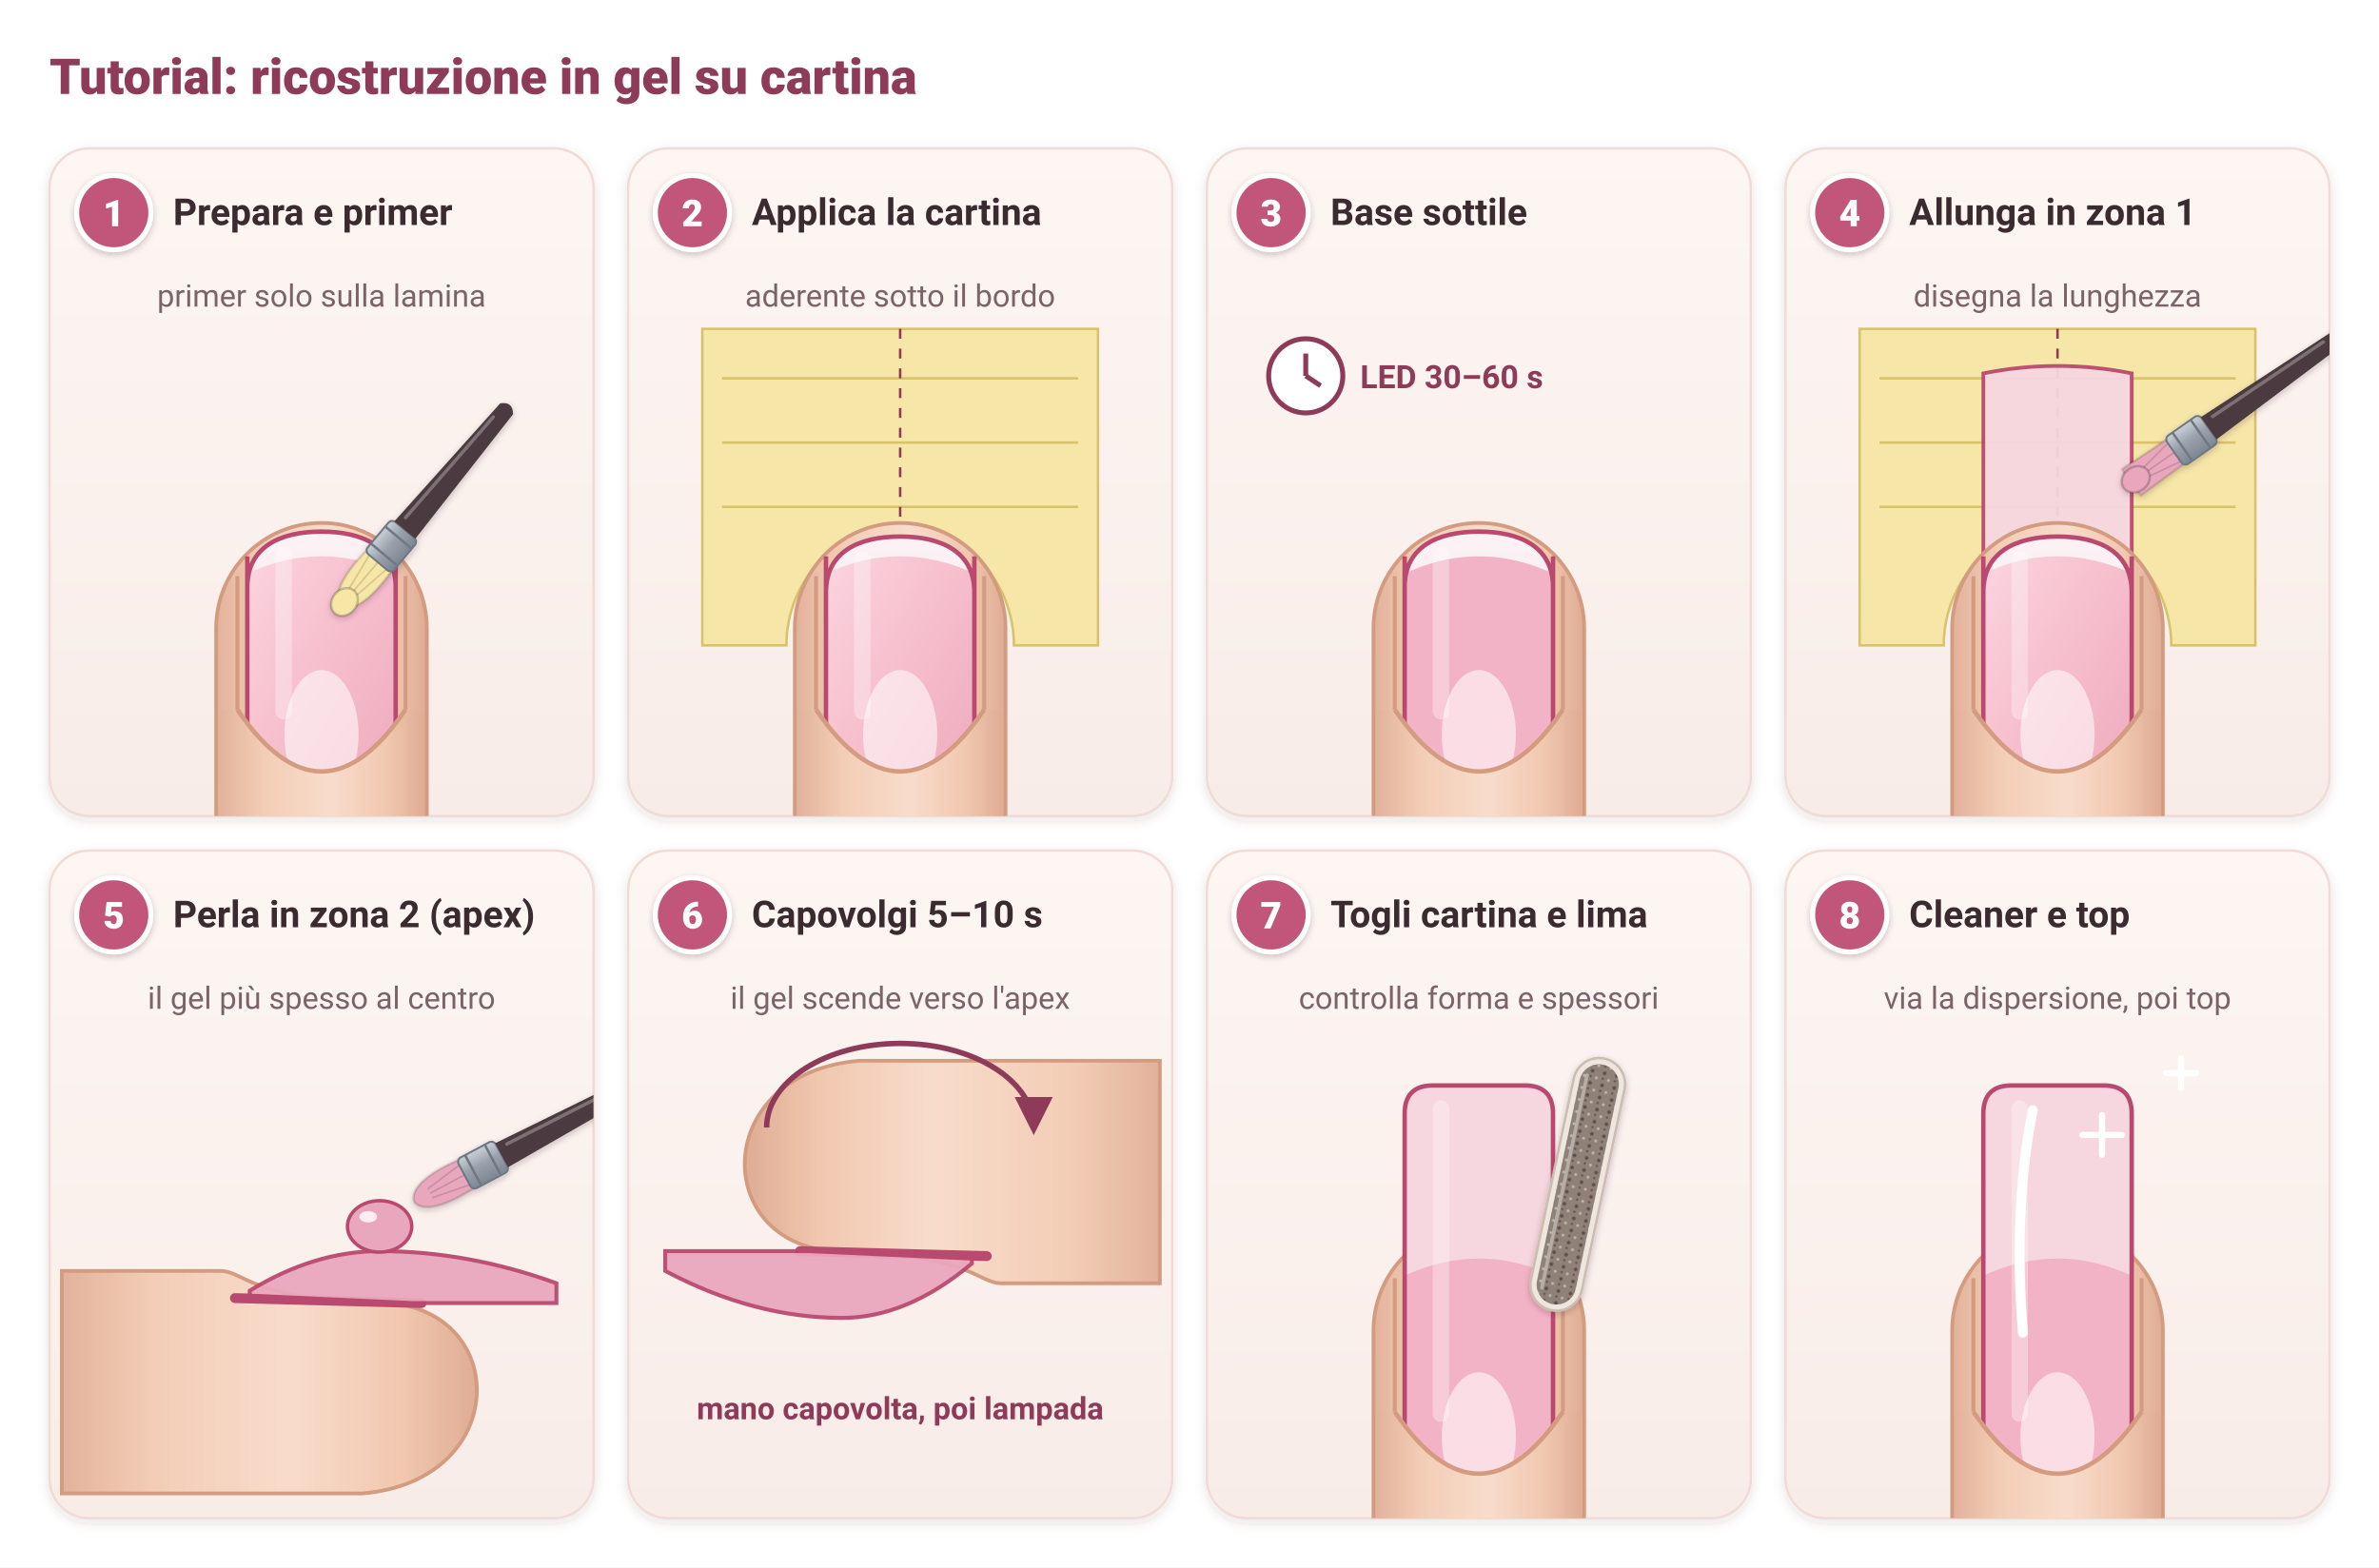
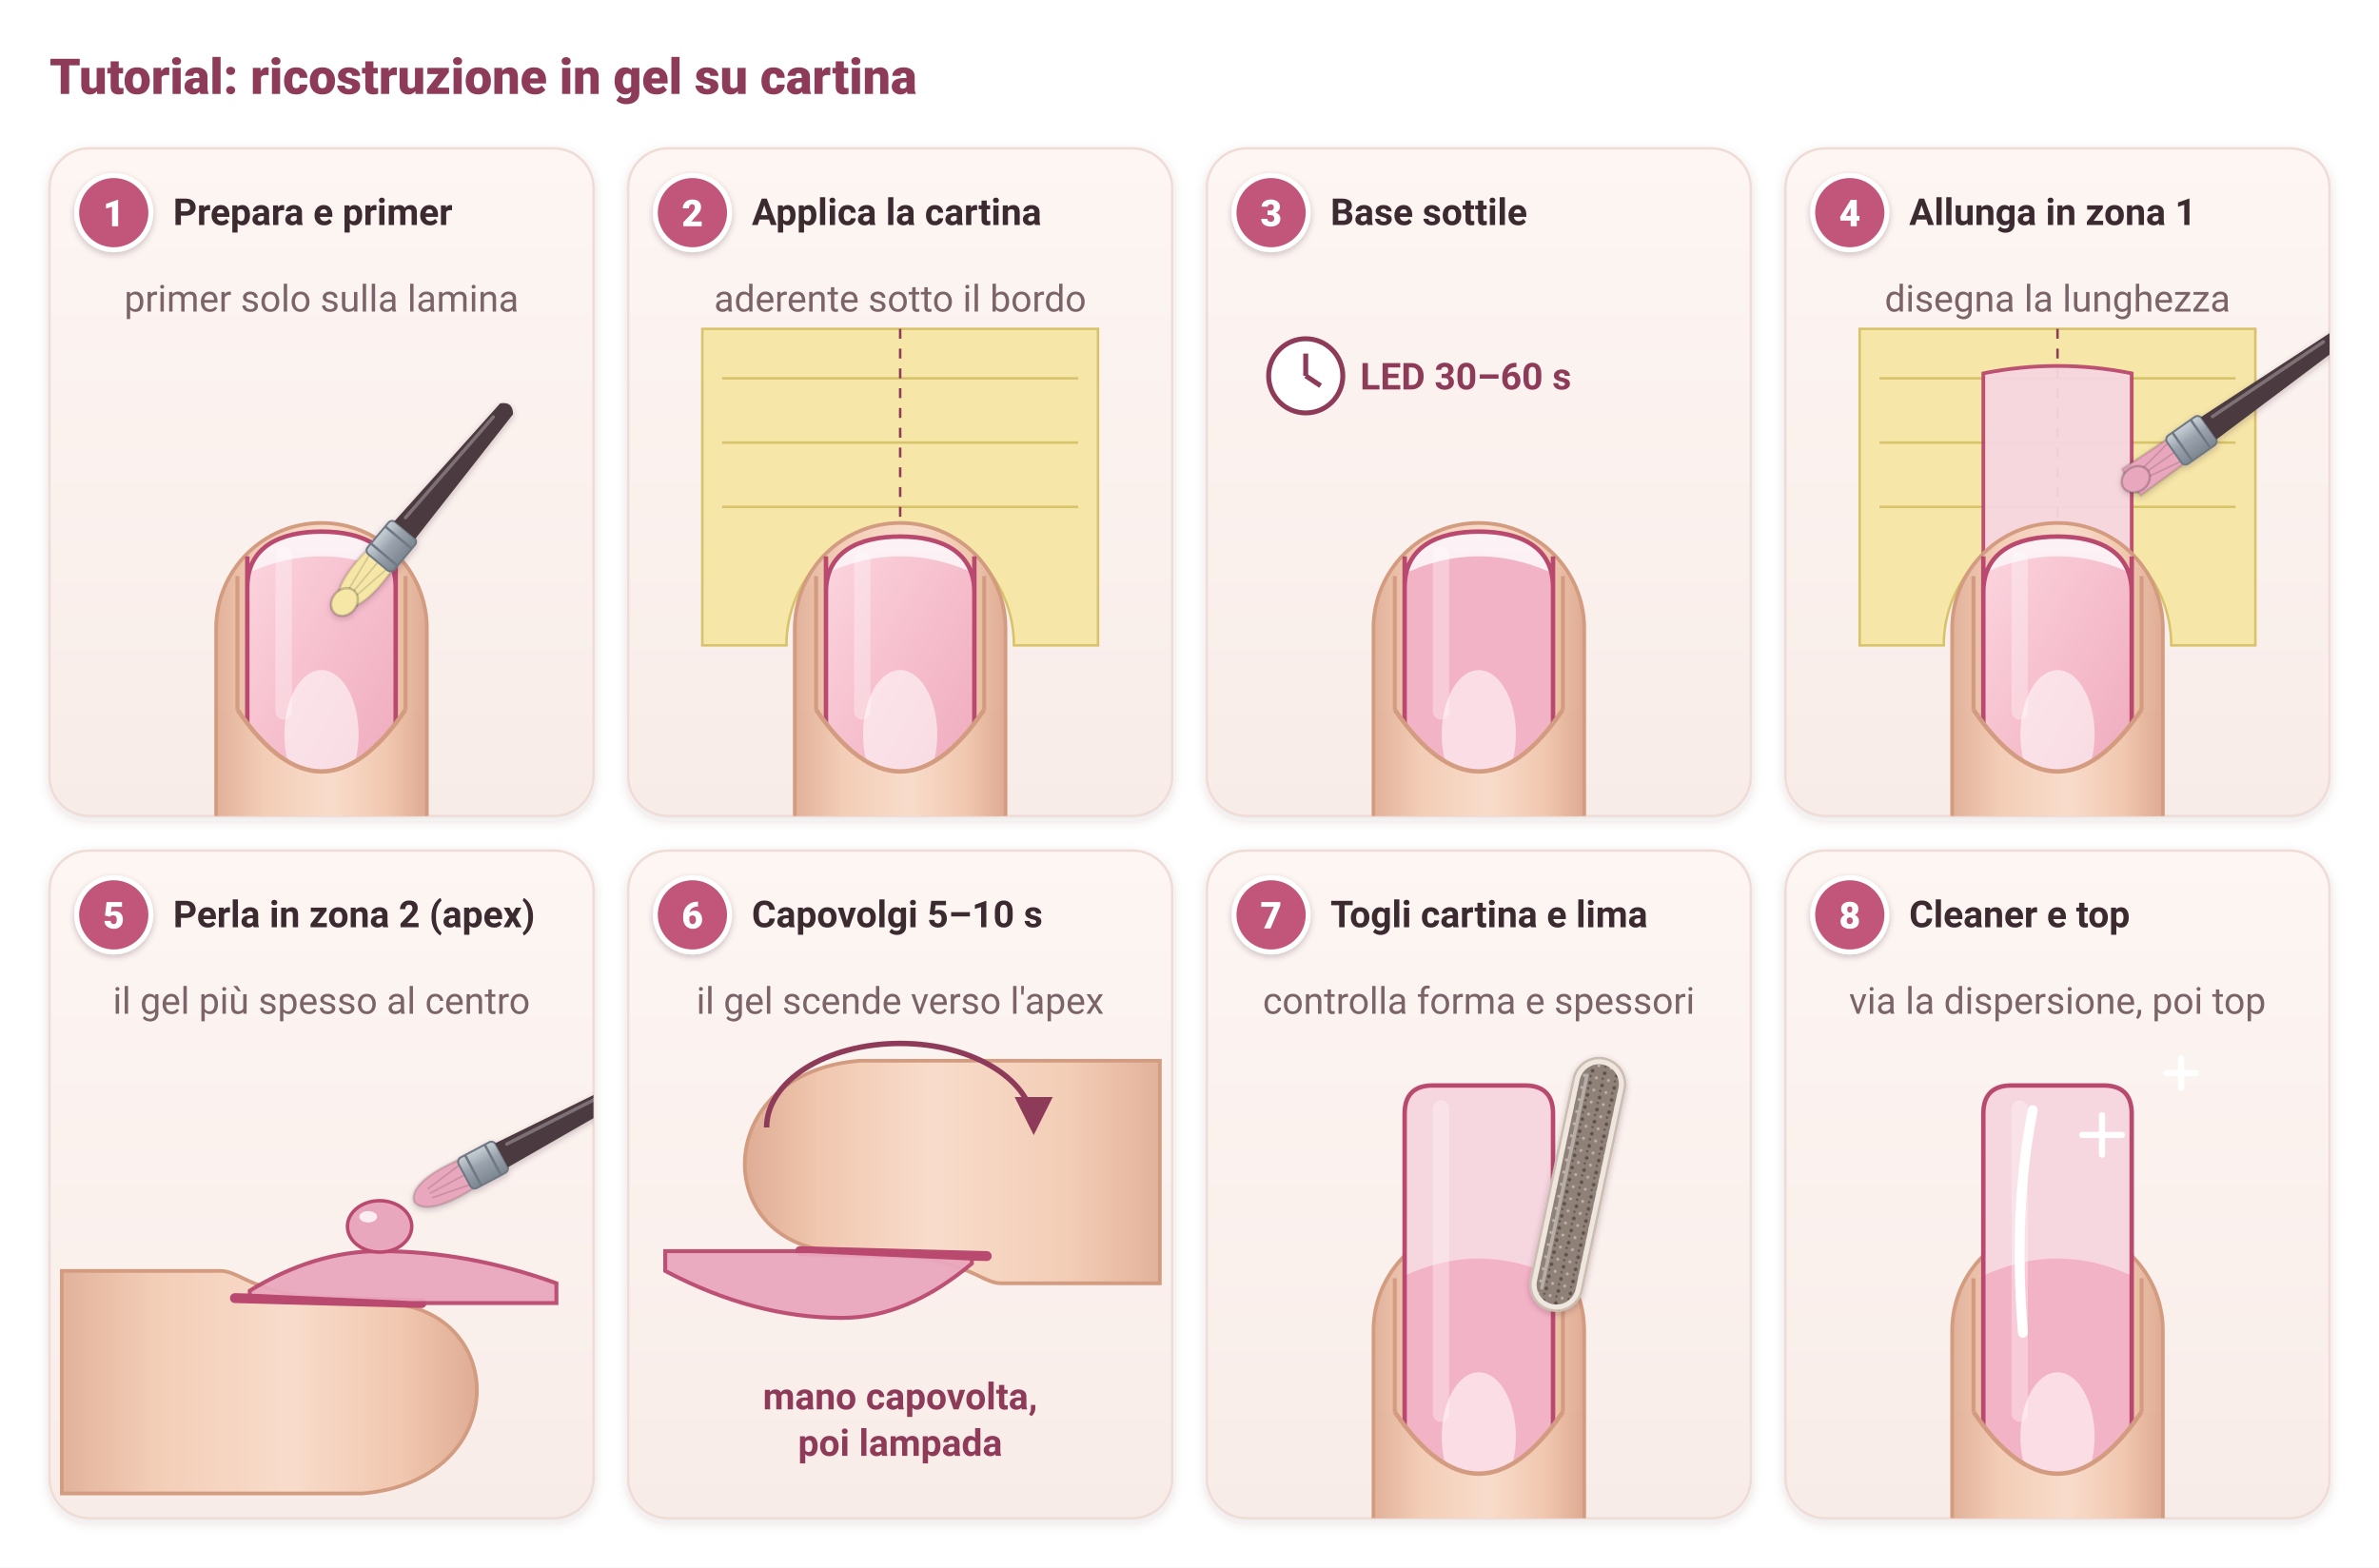
<svg xmlns="http://www.w3.org/2000/svg" viewBox="0 0 962 634" width="962" height="634" font-family="system-ui, -apple-system, 'Segoe UI', Roboto, Arial, sans-serif" role="img">
  <rect width="100%" height="100%" fill="#ffffff" />
  <defs>
    <linearGradient id="nxSkin" x1="0" y1="0" x2="1" y2="0">
      <stop offset="0" stop-color="#e2b29b" />
      <stop offset=".22" stop-color="#f3cdb6" />
      <stop offset=".55" stop-color="#f8dccb" />
      <stop offset=".82" stop-color="#f1c7af" />
      <stop offset="1" stop-color="#dfac94" />
    </linearGradient>
    <linearGradient id="nxNail" x1="0" y1="0" x2="1" y2="1">
      <stop offset="0" stop-color="#fbd6e0" />
      <stop offset=".45" stop-color="#f7c1cf" />
      <stop offset="1" stop-color="#eeaabd" />
    </linearGradient>
    <linearGradient id="nxFree" x1="0" y1="0" x2="0" y2="1">
      <stop offset="0" stop-color="#ffffff" />
      <stop offset="1" stop-color="#fbeef2" />
    </linearGradient>
    <linearGradient id="nxMetal" x1="0" y1="0" x2="0" y2="1">
      <stop offset="0" stop-color="#c9d0d7" />
      <stop offset=".45" stop-color="#9aa3ad" />
      <stop offset="1" stop-color="#7c8691" />
    </linearGradient>
    <linearGradient id="nxPanel" x1="0" y1="0" x2="0" y2="1">
      <stop offset="0" stop-color="#fdf6f3" />
      <stop offset="1" stop-color="#f8ece8" />
    </linearGradient>
    <filter id="nxSh" x="-5%" y="-5%" width="110%" height="115%">
      <feDropShadow dx="0" dy="1.5" stdDeviation="2.2" flood-color="#5a2a3a" flood-opacity=".13" />
    </filter>
    <filter id="nxShS" x="-20%" y="-20%" width="140%" height="150%">
      <feDropShadow dx="0" dy="1" stdDeviation="1.2" flood-color="#3b2a30" flood-opacity=".25" />
    </filter>
  </defs>
  <defs>
    <marker id="ar" viewBox="0 0 10 10" refX="8" refY="5" markerWidth="7" markerHeight="7" orient="auto-start-reverse">
      <path d="M0,0 L10,5 L0,10 z" fill="#8e3b5a" />
    </marker>
    <marker id="arw" viewBox="0 0 10 10" refX="8" refY="5" markerWidth="7" markerHeight="7" orient="auto-start-reverse">
      <path d="M0,0 L10,5 L0,10 z" fill="#7a6369" />
    </marker>
  </defs>
  <text x="20.0" y="38.0" font-size="20" text-anchor="start" font-weight="800" fill="#8e3b5a">Tutorial: ricostruzione in gel su cartina</text>
  <defs>
    <clipPath id="p95">
      <rect x="20" y="60" width="220" height="270" rx="16" />
    </clipPath>
  </defs>
  <rect x="20" y="60" width="220" height="270" rx="16" fill="url(#nxPanel)" stroke="#efdcd6" stroke-width="1" filter="url(#nxSh)" />
  <circle cx="46" cy="86" r="15" fill="#c2577a" stroke="#fff" stroke-width="2" filter="url(#nxShS)" />
  <text x="46.0" y="91.5" font-size="15" text-anchor="middle" font-weight="800" fill="#fff">1</text>
  <text x="70.0" y="91.0" font-size="15" text-anchor="start" font-weight="700" fill="#3b2a30">Prepara e primer</text>
  <g clip-path="url(#p95)">
-     <text x="130.0" y="124.0" font-size="12.5" text-anchor="middle" font-weight="400" fill="#7a6369">primer solo sulla lamina</text>
+     <text x="130.0" y="126.0" font-size="15" text-anchor="middle" font-weight="400" fill="#7a6369">primer solo sulla lamina</text>
    <path d="M87.4,333.0 L87.4,254.1 A42.6,42.6 0 0 1 172.6,254.1 L172.6,333.0 Z" fill="url(#nxSkin)" stroke="#d39c80" stroke-width="1.5" />
    <defs>
      <clipPath id="c96">
        <path d="M100.0,321.0 L160.0,321.0 L160.0,225.0 L160.0,237.5 C160.0,221.0 146.5,215.0 130.0,215.0 C113.5,215.0 100.0,221.0 100.0,237.5 L100.0,225.0 Z" />
      </clipPath>
    </defs>
    <path d="M100.0,321.0 L160.0,321.0 L160.0,225.0 L160.0,237.5 C160.0,221.0 146.5,215.0 130.0,215.0 C113.5,215.0 100.0,221.0 100.0,237.5 L100.0,225.0 Z" fill="url(#nxNail)" />
    <ellipse cx="130.0" cy="297.0" rx="15.0" ry="26.0" fill="#fff" opacity=".55" clip-path="url(#c96)" />
    <path d="M94.0,235.0 Q130.0,215.0 166.0,235.0 L166.0,155.0 L94.0,155.0 Z" fill="url(#nxFree)" clip-path="url(#c96)" />
    <rect x="111.4" y="221.0" width="6.6" height="70.0" rx="3.3" fill="#fff" opacity=".32" clip-path="url(#c96)" />
    <path d="M100.0,321.0 L160.0,321.0 L160.0,225.0 L160.0,237.5 C160.0,221.0 146.5,215.0 130.0,215.0 C113.5,215.0 100.0,221.0 100.0,237.5 L100.0,225.0 Z" fill="none" stroke="#b9496f" stroke-width="1.8" />
    <path d="M88.4,287.0 L96.0,287.0 Q130.0,337.0 164.0,287.0 L171.6,287.0 L171.6,345.0 L88.4,345.0 Z" fill="url(#nxSkin)" />
    <path d="M96.0,287.0 Q130.0,337.0 164.0,287.0" fill="none" stroke="#d39c80" stroke-width="1.8" />
    <path d="M96.0,287.0 L96.0,233.0" stroke="#d39c80" stroke-width="1.6" />
    <path d="M164.0,287.0 L164.0,233.0" stroke="#d39c80" stroke-width="1.6" />
    <g filter="url(#nxShS)">
      <g transform="translate(138.0,245.0) rotate(-50.0)">
        <path d="M24,-6.5 C12,-7.5 1,-6 0,0 C1,6 12,7.5 24,6.5 Z" fill="#f6e7a6" stroke="#00000022" stroke-width="1" />
        <line x1="23.0" y1="-4.5" x2="7.2" y2="-2.0" stroke="#000" stroke-width=".7" opacity=".14" />
        <line x1="23.0" y1="0.0" x2="7.2" y2="0.0" stroke="#000" stroke-width=".7" opacity=".14" />
        <line x1="23.0" y1="4.5" x2="7.2" y2="2.0" stroke="#000" stroke-width=".7" opacity=".14" />
        <ellipse cx="2" cy="0" rx="6" ry="5" fill="#f6e7a6" stroke="#00000033" />
        <rect x="23.0" y="-7" width="17" height="14" rx="2" fill="url(#nxMetal)" stroke="#6f7983" stroke-width=".8" />
        <path d="M27.0,-7 L27.0,7 M36.0,-7 L36.0,7" stroke="#6f7983" stroke-width="1" />
        <path d="M40.0,-5.5 L104.0,-3.4 Q108.0,0 104.0,3.4 L40.0,5.5 Z" fill="#4b3a40" />
        <line x1="44.0" y1="-3" x2="98.0" y2="-2" stroke="#fff" stroke-width="1.4" opacity=".28" stroke-linecap="round" />
      </g>
    </g>
  </g>
  <defs>
    <clipPath id="p97">
      <rect x="254" y="60" width="220" height="270" rx="16" />
    </clipPath>
  </defs>
  <rect x="254" y="60" width="220" height="270" rx="16" fill="url(#nxPanel)" stroke="#efdcd6" stroke-width="1" filter="url(#nxSh)" />
  <circle cx="280" cy="86" r="15" fill="#c2577a" stroke="#fff" stroke-width="2" filter="url(#nxShS)" />
  <text x="280.0" y="91.5" font-size="15" text-anchor="middle" font-weight="800" fill="#fff">2</text>
  <text x="304.0" y="91.0" font-size="15" text-anchor="start" font-weight="700" fill="#3b2a30">Applica la cartina</text>
  <g clip-path="url(#p97)">
-     <text x="364.0" y="124.0" font-size="12.5" text-anchor="middle" font-weight="400" fill="#7a6369">aderente sotto il bordo</text>
+     <text x="364.0" y="126.0" font-size="15" text-anchor="middle" font-weight="400" fill="#7a6369">aderente sotto il bordo</text>
    <path d="M284.0,261.0 L284.0,133.0 L444.0,133.0 L444.0,261.0 L410.0,261.0 A46.0,48.0 0 0 0 318.0,261.0 Z" fill="#f6e7a8" stroke="#d8c26a" />
    <line x1="292.0" y1="205.0" x2="436.0" y2="205.0" stroke="#d8c26a" />
    <line x1="292.0" y1="179.0" x2="436.0" y2="179.0" stroke="#d8c26a" />
    <line x1="292.0" y1="153.0" x2="436.0" y2="153.0" stroke="#d8c26a" />
    <line x1="364.0" y1="133.0" x2="364.0" y2="217.0" stroke="#8e3b5a" stroke-dasharray="4 4" />
    <path d="M321.4,333.0 L321.4,254.1 A42.6,42.6 0 0 1 406.6,254.1 L406.6,333.0 Z" fill="url(#nxSkin)" stroke="#d39c80" stroke-width="1.5" />
    <defs>
      <clipPath id="c98">
        <path d="M334.0,321.0 L394.0,321.0 L394.0,225.0 L394.0,239.5 C394.0,223.0 380.5,217.0 364.0,217.0 C347.5,217.0 334.0,223.0 334.0,239.5 L334.0,225.0 Z" />
      </clipPath>
    </defs>
    <path d="M334.0,321.0 L394.0,321.0 L394.0,225.0 L394.0,239.5 C394.0,223.0 380.5,217.0 364.0,217.0 C347.5,217.0 334.0,223.0 334.0,239.5 L334.0,225.0 Z" fill="url(#nxNail)" />
    <ellipse cx="364.0" cy="297.0" rx="15.0" ry="26.0" fill="#fff" opacity=".55" clip-path="url(#c98)" />
    <path d="M328.0,235.0 Q364.0,215.0 400.0,235.0 L400.0,157.0 L328.0,157.0 Z" fill="url(#nxFree)" clip-path="url(#c98)" />
    <rect x="345.4" y="223.0" width="6.6" height="68.0" rx="3.3" fill="#fff" opacity=".32" clip-path="url(#c98)" />
    <path d="M334.0,321.0 L394.0,321.0 L394.0,225.0 L394.0,239.5 C394.0,223.0 380.5,217.0 364.0,217.0 C347.5,217.0 334.0,223.0 334.0,239.5 L334.0,225.0 Z" fill="none" stroke="#b9496f" stroke-width="1.8" />
    <path d="M322.4,287.0 L330.0,287.0 Q364.0,337.0 398.0,287.0 L405.6,287.0 L405.6,345.0 L322.4,345.0 Z" fill="url(#nxSkin)" />
    <path d="M330.0,287.0 Q364.0,337.0 398.0,287.0" fill="none" stroke="#d39c80" stroke-width="1.8" />
    <path d="M330.0,287.0 L330.0,233.0" stroke="#d39c80" stroke-width="1.6" />
    <path d="M398.0,287.0 L398.0,233.0" stroke="#d39c80" stroke-width="1.6" />
  </g>
  <defs>
    <clipPath id="p99">
      <rect x="488" y="60" width="220" height="270" rx="16" />
    </clipPath>
  </defs>
  <rect x="488" y="60" width="220" height="270" rx="16" fill="url(#nxPanel)" stroke="#efdcd6" stroke-width="1" filter="url(#nxSh)" />
  <circle cx="514" cy="86" r="15" fill="#c2577a" stroke="#fff" stroke-width="2" filter="url(#nxShS)" />
  <text x="514.0" y="91.5" font-size="15" text-anchor="middle" font-weight="800" fill="#fff">3</text>
  <text x="538.0" y="91.0" font-size="15" text-anchor="start" font-weight="700" fill="#3b2a30">Base sottile</text>
  <g clip-path="url(#p99)">
    <path d="M555.4,333.0 L555.4,254.1 A42.6,42.6 0 0 1 640.6,254.1 L640.6,333.0 Z" fill="url(#nxSkin)" stroke="#d39c80" stroke-width="1.5" />
    <defs>
      <clipPath id="c100">
        <path d="M568.0,321.0 L628.0,321.0 L628.0,225.0 L628.0,237.5 C628.0,221.0 614.5,215.0 598.0,215.0 C581.5,215.0 568.0,221.0 568.0,237.5 L568.0,225.0 Z" />
      </clipPath>
    </defs>
    <path d="M568.0,321.0 L628.0,321.0 L628.0,225.0 L628.0,237.5 C628.0,221.0 614.5,215.0 598.0,215.0 C581.5,215.0 568.0,221.0 568.0,237.5 L568.0,225.0 Z" fill="#f3b3c6" />
    <ellipse cx="598.0" cy="297.0" rx="15.0" ry="26.0" fill="#fff" opacity=".55" clip-path="url(#c100)" />
    <path d="M562.0,235.0 Q598.0,215.0 634.0,235.0 L634.0,155.0 L562.0,155.0 Z" fill="url(#nxFree)" clip-path="url(#c100)" />
    <rect x="579.4" y="221.0" width="6.6" height="70.0" rx="3.3" fill="#fff" opacity=".32" clip-path="url(#c100)" />
    <path d="M568.0,321.0 L628.0,321.0 L628.0,225.0 L628.0,237.5 C628.0,221.0 614.5,215.0 598.0,215.0 C581.5,215.0 568.0,221.0 568.0,237.5 L568.0,225.0 Z" fill="none" stroke="#b9496f" stroke-width="1.8" />
    <path d="M556.4,287.0 L564.0,287.0 Q598.0,337.0 632.0,287.0 L639.6,287.0 L639.6,345.0 L556.4,345.0 Z" fill="url(#nxSkin)" />
    <path d="M564.0,287.0 Q598.0,337.0 632.0,287.0" fill="none" stroke="#d39c80" stroke-width="1.8" />
    <path d="M564.0,287.0 L564.0,233.0" stroke="#d39c80" stroke-width="1.6" />
    <path d="M632.0,287.0 L632.0,233.0" stroke="#d39c80" stroke-width="1.6" />
    <circle cx="528.0" cy="152.0" r="15" fill="#fff" stroke="#8e3b5a" stroke-width="2" />
    <path d="M528.0,152.0 l0,-9 M528.0,152.0 l6,4" stroke="#8e3b5a" stroke-width="2" />
-     <text x="550.0" y="157.0" font-size="13" text-anchor="start" font-weight="700" fill="#8e3b5a">LED 30–60 s</text>
+     <text x="550.0" y="157.5" font-size="15" text-anchor="start" font-weight="700" fill="#8e3b5a">LED 30–60 s</text>
  </g>
  <defs>
    <clipPath id="p101">
      <rect x="722" y="60" width="220" height="270" rx="16" />
    </clipPath>
  </defs>
  <rect x="722" y="60" width="220" height="270" rx="16" fill="url(#nxPanel)" stroke="#efdcd6" stroke-width="1" filter="url(#nxSh)" />
  <circle cx="748" cy="86" r="15" fill="#c2577a" stroke="#fff" stroke-width="2" filter="url(#nxShS)" />
  <text x="748.0" y="91.5" font-size="15" text-anchor="middle" font-weight="800" fill="#fff">4</text>
  <text x="772.0" y="91.0" font-size="15" text-anchor="start" font-weight="700" fill="#3b2a30">Allunga in zona 1</text>
  <g clip-path="url(#p101)">
-     <text x="832.0" y="124.0" font-size="12.5" text-anchor="middle" font-weight="400" fill="#7a6369">disegna la lunghezza</text>
+     <text x="832.0" y="126.0" font-size="15" text-anchor="middle" font-weight="400" fill="#7a6369">disegna la lunghezza</text>
    <path d="M752.0,261.0 L752.0,133.0 L912.0,133.0 L912.0,261.0 L878.0,261.0 A46.0,48.0 0 0 0 786.0,261.0 Z" fill="#f6e7a8" stroke="#d8c26a" />
    <line x1="760.0" y1="205.0" x2="904.0" y2="205.0" stroke="#d8c26a" />
    <line x1="760.0" y1="179.0" x2="904.0" y2="179.0" stroke="#d8c26a" />
    <line x1="760.0" y1="153.0" x2="904.0" y2="153.0" stroke="#d8c26a" />
    <line x1="832.0" y1="133.0" x2="832.0" y2="217.0" stroke="#8e3b5a" stroke-dasharray="4 4" />
    <path d="M802.0,229.0 L802.0,151.0 Q832.0,145.0 862.0,151.0 L862.0,229.0 Z" fill="#f6d6df" stroke="#b9496f" stroke-width="1.5" opacity=".95" />
    <g filter="url(#nxShS)">
      <g transform="translate(862.0,195.0) rotate(-35.0)">
        <path d="M0,-6.5 Q-1.5,0 0,6.5 L22,6 L22,-6 Z" fill="#e9a7bd" stroke="#00000022" stroke-width="1" />
        <line x1="21.0" y1="-4.5" x2="6.6" y2="-2.0" stroke="#000" stroke-width=".7" opacity=".14" />
        <line x1="21.0" y1="0.0" x2="6.6" y2="0.0" stroke="#000" stroke-width=".7" opacity=".14" />
        <line x1="21.0" y1="4.5" x2="6.6" y2="2.0" stroke="#000" stroke-width=".7" opacity=".14" />
        <ellipse cx="2" cy="0" rx="6" ry="5" fill="#e9a7bd" stroke="#00000033" />
        <rect x="21.0" y="-7" width="17" height="14" rx="2" fill="url(#nxMetal)" stroke="#6f7983" stroke-width=".8" />
        <path d="M25.0,-7 L25.0,7 M34.0,-7 L34.0,7" stroke="#6f7983" stroke-width="1" />
        <path d="M38.0,-5.5 L102.0,-3.4 Q106.0,0 102.0,3.4 L38.0,5.5 Z" fill="#4b3a40" />
        <line x1="42.0" y1="-3" x2="96.0" y2="-2" stroke="#fff" stroke-width="1.4" opacity=".28" stroke-linecap="round" />
      </g>
    </g>
    <path d="M789.4,333.0 L789.4,254.1 A42.6,42.6 0 0 1 874.6,254.1 L874.6,333.0 Z" fill="url(#nxSkin)" stroke="#d39c80" stroke-width="1.5" />
    <defs>
      <clipPath id="c102">
        <path d="M802.0,321.0 L862.0,321.0 L862.0,225.0 L862.0,239.5 C862.0,223.0 848.5,217.0 832.0,217.0 C815.5,217.0 802.0,223.0 802.0,239.5 L802.0,225.0 Z" />
      </clipPath>
    </defs>
    <path d="M802.0,321.0 L862.0,321.0 L862.0,225.0 L862.0,239.5 C862.0,223.0 848.5,217.0 832.0,217.0 C815.5,217.0 802.0,223.0 802.0,239.5 L802.0,225.0 Z" fill="url(#nxNail)" />
    <ellipse cx="832.0" cy="297.0" rx="15.0" ry="26.0" fill="#fff" opacity=".55" clip-path="url(#c102)" />
    <path d="M796.0,235.0 Q832.0,215.0 868.0,235.0 L868.0,157.0 L796.0,157.0 Z" fill="url(#nxFree)" clip-path="url(#c102)" />
    <rect x="813.4" y="223.0" width="6.6" height="68.0" rx="3.3" fill="#fff" opacity=".32" clip-path="url(#c102)" />
    <path d="M802.0,321.0 L862.0,321.0 L862.0,225.0 L862.0,239.5 C862.0,223.0 848.5,217.0 832.0,217.0 C815.5,217.0 802.0,223.0 802.0,239.5 L802.0,225.0 Z" fill="none" stroke="#b9496f" stroke-width="1.8" />
    <path d="M790.4,287.0 L798.0,287.0 Q832.0,337.0 866.0,287.0 L873.6,287.0 L873.6,345.0 L790.4,345.0 Z" fill="url(#nxSkin)" />
    <path d="M798.0,287.0 Q832.0,337.0 866.0,287.0" fill="none" stroke="#d39c80" stroke-width="1.8" />
    <path d="M798.0,287.0 L798.0,233.0" stroke="#d39c80" stroke-width="1.6" />
    <path d="M866.0,287.0 L866.0,233.0" stroke="#d39c80" stroke-width="1.6" />
  </g>
  <defs>
    <clipPath id="p103">
      <rect x="20" y="344" width="220" height="270" rx="16" />
    </clipPath>
  </defs>
  <rect x="20" y="344" width="220" height="270" rx="16" fill="url(#nxPanel)" stroke="#efdcd6" stroke-width="1" filter="url(#nxSh)" />
  <circle cx="46" cy="370" r="15" fill="#c2577a" stroke="#fff" stroke-width="2" filter="url(#nxShS)" />
  <text x="46.0" y="375.5" font-size="15" text-anchor="middle" font-weight="800" fill="#fff">5</text>
  <text x="70.0" y="375.0" font-size="15" text-anchor="start" font-weight="700" fill="#3b2a30">Perla in zona 2 (apex)</text>
  <g clip-path="url(#p103)">
-     <text x="130.0" y="408.0" font-size="12.5" text-anchor="middle" font-weight="400" fill="#7a6369">il gel più spesso al centro</text>
+     <text x="130.0" y="410.0" font-size="15" text-anchor="middle" font-weight="400" fill="#7a6369">il gel più spesso al centro</text>
    <path d="M25.0,514.0 L89.0,514.0 C99.0,514.0 101.0,526.0 156.5,527.0 C206.5,530.0 206.5,599.0 146.5,604.0 L25.0,604.0 Z" fill="url(#nxSkin)" stroke="#d39c80" stroke-width="1.5" />
    <path d="M95.0,525.0 L170.5,527.0" stroke="#b9496f" stroke-width="4" stroke-linecap="round" />
    <path d="M101.0,522.0 Q127.2,506.0 153.5,506.0 Q189.2,506.0 225.0,519.0 L225.0,527.0 L166.5,527.0 L101.0,524.0 Z" fill="#e9a7bd" stroke="#b9496f" stroke-width="1.6" opacity=".95" />
    <ellipse cx="153.5" cy="496.0" rx="13.0" ry="10.4" fill="#e9a7bd" stroke="#b9496f" stroke-width="1.4" />
    <ellipse cx="148.9" cy="492.1" rx="3.6" ry="2.3" fill="#fff" opacity=".8" />
    <g filter="url(#nxShS)">
      <g transform="translate(167.5,486.0) rotate(-28.0)">
        <path d="M24,-6.5 C12,-7.5 1,-6 0,0 C1,6 12,7.5 24,6.5 Z" fill="#e9a7bd" stroke="#00000022" stroke-width="1" />
        <line x1="23.0" y1="-4.5" x2="7.2" y2="-2.0" stroke="#000" stroke-width=".7" opacity=".14" />
        <line x1="23.0" y1="0.0" x2="7.2" y2="0.0" stroke="#000" stroke-width=".7" opacity=".14" />
        <line x1="23.0" y1="4.5" x2="7.2" y2="2.0" stroke="#000" stroke-width=".7" opacity=".14" />
        <rect x="23.0" y="-7" width="17" height="14" rx="2" fill="url(#nxMetal)" stroke="#6f7983" stroke-width=".8" />
        <path d="M27.0,-7 L27.0,7 M36.0,-7 L36.0,7" stroke="#6f7983" stroke-width="1" />
        <path d="M40.0,-5.5 L104.0,-3.4 Q108.0,0 104.0,3.4 L40.0,5.5 Z" fill="#4b3a40" />
        <line x1="44.0" y1="-3" x2="98.0" y2="-2" stroke="#fff" stroke-width="1.4" opacity=".28" stroke-linecap="round" />
      </g>
    </g>
  </g>
  <defs>
    <clipPath id="p104">
      <rect x="254" y="344" width="220" height="270" rx="16" />
    </clipPath>
  </defs>
  <rect x="254" y="344" width="220" height="270" rx="16" fill="url(#nxPanel)" stroke="#efdcd6" stroke-width="1" filter="url(#nxSh)" />
  <circle cx="280" cy="370" r="15" fill="#c2577a" stroke="#fff" stroke-width="2" filter="url(#nxShS)" />
  <text x="280.0" y="375.5" font-size="15" text-anchor="middle" font-weight="800" fill="#fff">6</text>
  <text x="304.0" y="375.0" font-size="15" text-anchor="start" font-weight="700" fill="#3b2a30">Capovolgi 5–10 s</text>
  <g clip-path="url(#p104)">
-     <text x="364.0" y="408.0" font-size="12.5" text-anchor="middle" font-weight="400" fill="#7a6369">il gel scende verso l'apex</text>
+     <text x="364.0" y="410.0" font-size="15" text-anchor="middle" font-weight="400" fill="#7a6369">il gel scende verso l'apex</text>
    <g transform="rotate(180 364.0 509.0)">
      <path d="M259.0,499.0 L323.0,499.0 C333.0,499.0 335.0,511.0 390.5,512.0 C440.5,515.0 440.5,584.0 380.5,589.0 L259.0,589.0 Z" fill="url(#nxSkin)" stroke="#d39c80" stroke-width="1.5" />
      <path d="M329.0,510.0 L404.5,512.0" stroke="#b9496f" stroke-width="4" stroke-linecap="round" />
      <path d="M335.0,507.0 Q361.2,485.0 387.5,485.0 Q423.2,485.0 459.0,504.0 L459.0,512.0 L400.5,512.0 L335.0,509.0 Z" fill="#e9a7bd" stroke="#b9496f" stroke-width="1.6" opacity=".95" />
    </g>
    <path d="M310.0,456.0 A54,34 0 0 1 418.0,456.0" fill="none" stroke="#8e3b5a" stroke-width="2.2" marker-end="url(#ar)" />
-     <text x="364.0" y="574.0" font-size="12.5" text-anchor="middle" font-weight="700" fill="#8e3b5a">mano capovolta, poi lampada</text>
+     <text x="364.0" y="570.0" font-size="15" text-anchor="middle" font-weight="700" fill="#8e3b5a">mano capovolta,</text>
+     <text x="364.0" y="588.8" font-size="15" text-anchor="middle" font-weight="700" fill="#8e3b5a">poi lampada</text>
  </g>
  <defs>
    <clipPath id="p105">
      <rect x="488" y="344" width="220" height="270" rx="16" />
    </clipPath>
  </defs>
  <rect x="488" y="344" width="220" height="270" rx="16" fill="url(#nxPanel)" stroke="#efdcd6" stroke-width="1" filter="url(#nxSh)" />
  <circle cx="514" cy="370" r="15" fill="#c2577a" stroke="#fff" stroke-width="2" filter="url(#nxShS)" />
  <text x="514.0" y="375.5" font-size="15" text-anchor="middle" font-weight="800" fill="#fff">7</text>
  <text x="538.0" y="375.0" font-size="15" text-anchor="start" font-weight="700" fill="#3b2a30">Togli cartina e lima</text>
  <g clip-path="url(#p105)">
-     <text x="598.0" y="408.0" font-size="12.5" text-anchor="middle" font-weight="400" fill="#7a6369">controlla forma e spessori</text>
+     <text x="598.0" y="410.0" font-size="15" text-anchor="middle" font-weight="400" fill="#7a6369">controlla forma e spessori</text>
    <path d="M555.4,617.0 L555.4,538.1 A42.6,42.6 0 0 1 640.6,538.1 L640.6,617.0 Z" fill="url(#nxSkin)" stroke="#d39c80" stroke-width="1.5" />
    <defs>
      <clipPath id="c106">
        <path d="M568.0,605.0 L628.0,605.0 L628.0,509.0 L628.0,450.4 Q628.0,439.0 616.6,439.0 L579.4,439.0 Q568.0,439.0 568.0,450.4 L568.0,509.0 Z" />
      </clipPath>
    </defs>
    <path d="M568.0,605.0 L628.0,605.0 L628.0,509.0 L628.0,450.4 Q628.0,439.0 616.6,439.0 L579.4,439.0 Q568.0,439.0 568.0,450.4 L568.0,509.0 Z" fill="#f3b3c6" />
    <ellipse cx="598.0" cy="581.0" rx="15.0" ry="26.0" fill="#fff" opacity=".55" clip-path="url(#c106)" />
    <path d="M562.0,519.0 Q598.0,499.0 634.0,519.0 L634.0,379.0 L562.0,379.0 Z" fill="#f6d6df" clip-path="url(#c106)" />
    <rect x="579.4" y="445.0" width="6.6" height="130.0" rx="3.3" fill="#fff" opacity=".32" clip-path="url(#c106)" />
    <path d="M568.0,605.0 L628.0,605.0 L628.0,509.0 L628.0,450.4 Q628.0,439.0 616.6,439.0 L579.4,439.0 Q568.0,439.0 568.0,450.4 L568.0,509.0 Z" fill="none" stroke="#b9496f" stroke-width="1.8" />
    <path d="M556.4,571.0 L564.0,571.0 Q598.0,621.0 632.0,571.0 L639.6,571.0 L639.6,629.0 L556.4,629.0 Z" fill="url(#nxSkin)" />
    <path d="M564.0,571.0 Q598.0,621.0 632.0,571.0" fill="none" stroke="#d39c80" stroke-width="1.8" />
    <path d="M564.0,571.0 L564.0,517.0" stroke="#d39c80" stroke-width="1.6" />
    <path d="M632.0,571.0 L632.0,517.0" stroke="#d39c80" stroke-width="1.6" />
    <g filter="url(#nxShS)">
      <g transform="translate(638.0,479.0) rotate(-78.0)">
        <defs>
          <pattern id="gr107" width="5" height="5" patternUnits="userSpaceOnUse">
            <rect width="5" height="5" fill="#8f8178" />
            <circle cx="1.2" cy="1.3" r=".75" fill="#5e5049" />
            <circle cx="3.7" cy="3.4" r=".6" fill="#fff" opacity=".4" />
            <circle cx="3.9" cy="1" r=".45" fill="#5e5049" />
          </pattern>
        </defs>
        <rect x="-52.0" y="-10.5" width="104.0" height="21.0" rx="10.5" fill="#efe7df" stroke="#cbbdb0" stroke-width="1" />
        <rect x="-49.5" y="-8.0" width="99.0" height="16.0" rx="8.0" fill="url(#gr107)" />
        <line x1="-44.0" y1="-5.5" x2="44.0" y2="-5.5" stroke="#fff" stroke-width="1.4" opacity=".35" stroke-linecap="round" />
      </g>
    </g>
  </g>
  <defs>
    <clipPath id="p108">
      <rect x="722" y="344" width="220" height="270" rx="16" />
    </clipPath>
  </defs>
  <rect x="722" y="344" width="220" height="270" rx="16" fill="url(#nxPanel)" stroke="#efdcd6" stroke-width="1" filter="url(#nxSh)" />
  <circle cx="748" cy="370" r="15" fill="#c2577a" stroke="#fff" stroke-width="2" filter="url(#nxShS)" />
  <text x="748.0" y="375.5" font-size="15" text-anchor="middle" font-weight="800" fill="#fff">8</text>
  <text x="772.0" y="375.0" font-size="15" text-anchor="start" font-weight="700" fill="#3b2a30">Cleaner e top</text>
  <g clip-path="url(#p108)">
-     <text x="832.0" y="408.0" font-size="12.5" text-anchor="middle" font-weight="400" fill="#7a6369">via la dispersione, poi top</text>
+     <text x="832.0" y="410.0" font-size="15" text-anchor="middle" font-weight="400" fill="#7a6369">via la dispersione, poi top</text>
    <path d="M789.4,617.0 L789.4,538.1 A42.6,42.6 0 0 1 874.6,538.1 L874.6,617.0 Z" fill="url(#nxSkin)" stroke="#d39c80" stroke-width="1.5" />
    <defs>
      <clipPath id="c109">
        <path d="M802.0,605.0 L862.0,605.0 L862.0,509.0 L862.0,450.4 Q862.0,439.0 850.6,439.0 L813.4,439.0 Q802.0,439.0 802.0,450.4 L802.0,509.0 Z" />
      </clipPath>
    </defs>
    <path d="M802.0,605.0 L862.0,605.0 L862.0,509.0 L862.0,450.4 Q862.0,439.0 850.6,439.0 L813.4,439.0 Q802.0,439.0 802.0,450.4 L802.0,509.0 Z" fill="#f3b3c6" />
    <ellipse cx="832.0" cy="581.0" rx="15.0" ry="26.0" fill="#fff" opacity=".55" clip-path="url(#c109)" />
    <path d="M796.0,519.0 Q832.0,499.0 868.0,519.0 L868.0,379.0 L796.0,379.0 Z" fill="#f6d6df" clip-path="url(#c109)" />
    <rect x="813.4" y="445.0" width="6.6" height="130.0" rx="3.3" fill="#fff" opacity=".32" clip-path="url(#c109)" />
    <path d="M802.0,605.0 L862.0,605.0 L862.0,509.0 L862.0,450.4 Q862.0,439.0 850.6,439.0 L813.4,439.0 Q802.0,439.0 802.0,450.4 L802.0,509.0 Z" fill="none" stroke="#b9496f" stroke-width="1.8" />
    <path d="M790.4,571.0 L798.0,571.0 Q832.0,621.0 866.0,571.0 L873.6,571.0 L873.6,629.0 L790.4,629.0 Z" fill="url(#nxSkin)" />
    <path d="M798.0,571.0 Q832.0,621.0 866.0,571.0" fill="none" stroke="#d39c80" stroke-width="1.8" />
    <path d="M798.0,571.0 L798.0,517.0" stroke="#d39c80" stroke-width="1.6" />
    <path d="M866.0,571.0 L866.0,517.0" stroke="#d39c80" stroke-width="1.6" />
    <path d="M818.0,539.0 Q814.0,489.0 822.0,449.0" stroke="#fff" stroke-width="4" fill="none" stroke-linecap="round" />
    <path d="M842.0,459.0 L858.0,459.0 M850.0,451.0 L850.0,467.0" stroke="#fff" stroke-width="2.5" stroke-linecap="round" />
    <path d="M876.0,434.0 L888.0,434.0 M882.0,428.0 L882.0,440.0" stroke="#fff" stroke-width="2.5" stroke-linecap="round" />
  </g>
</svg>
